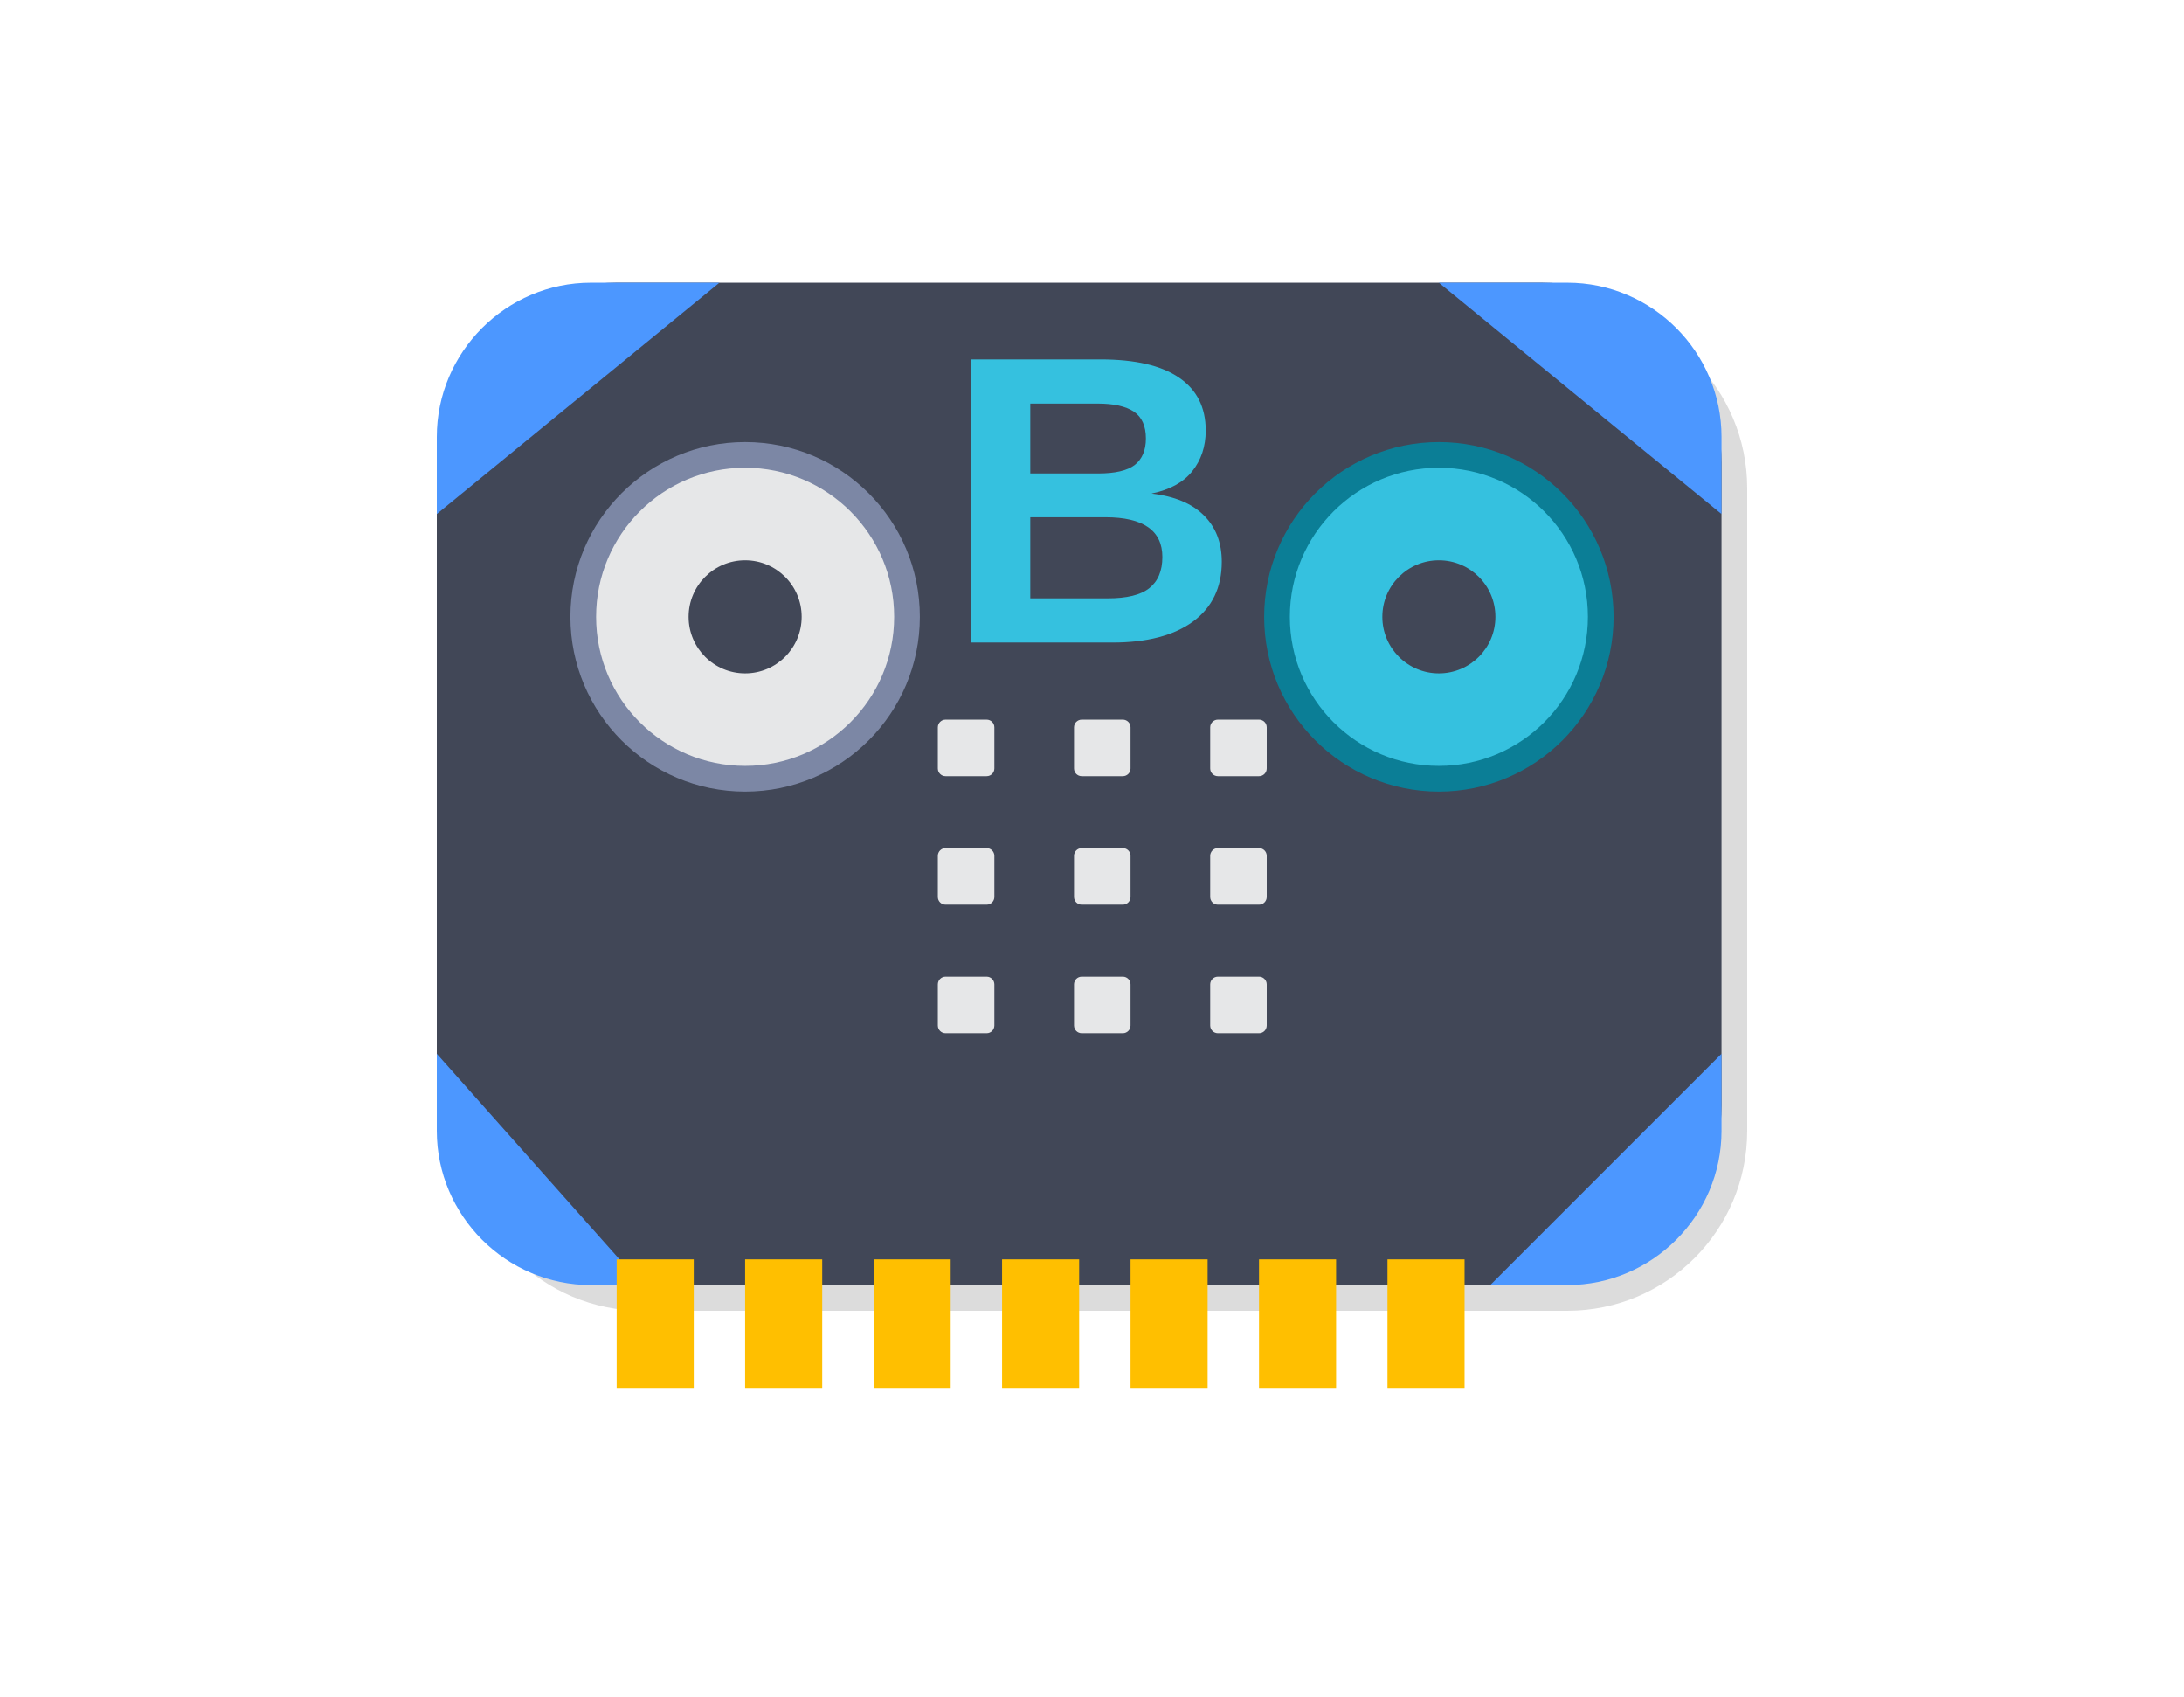
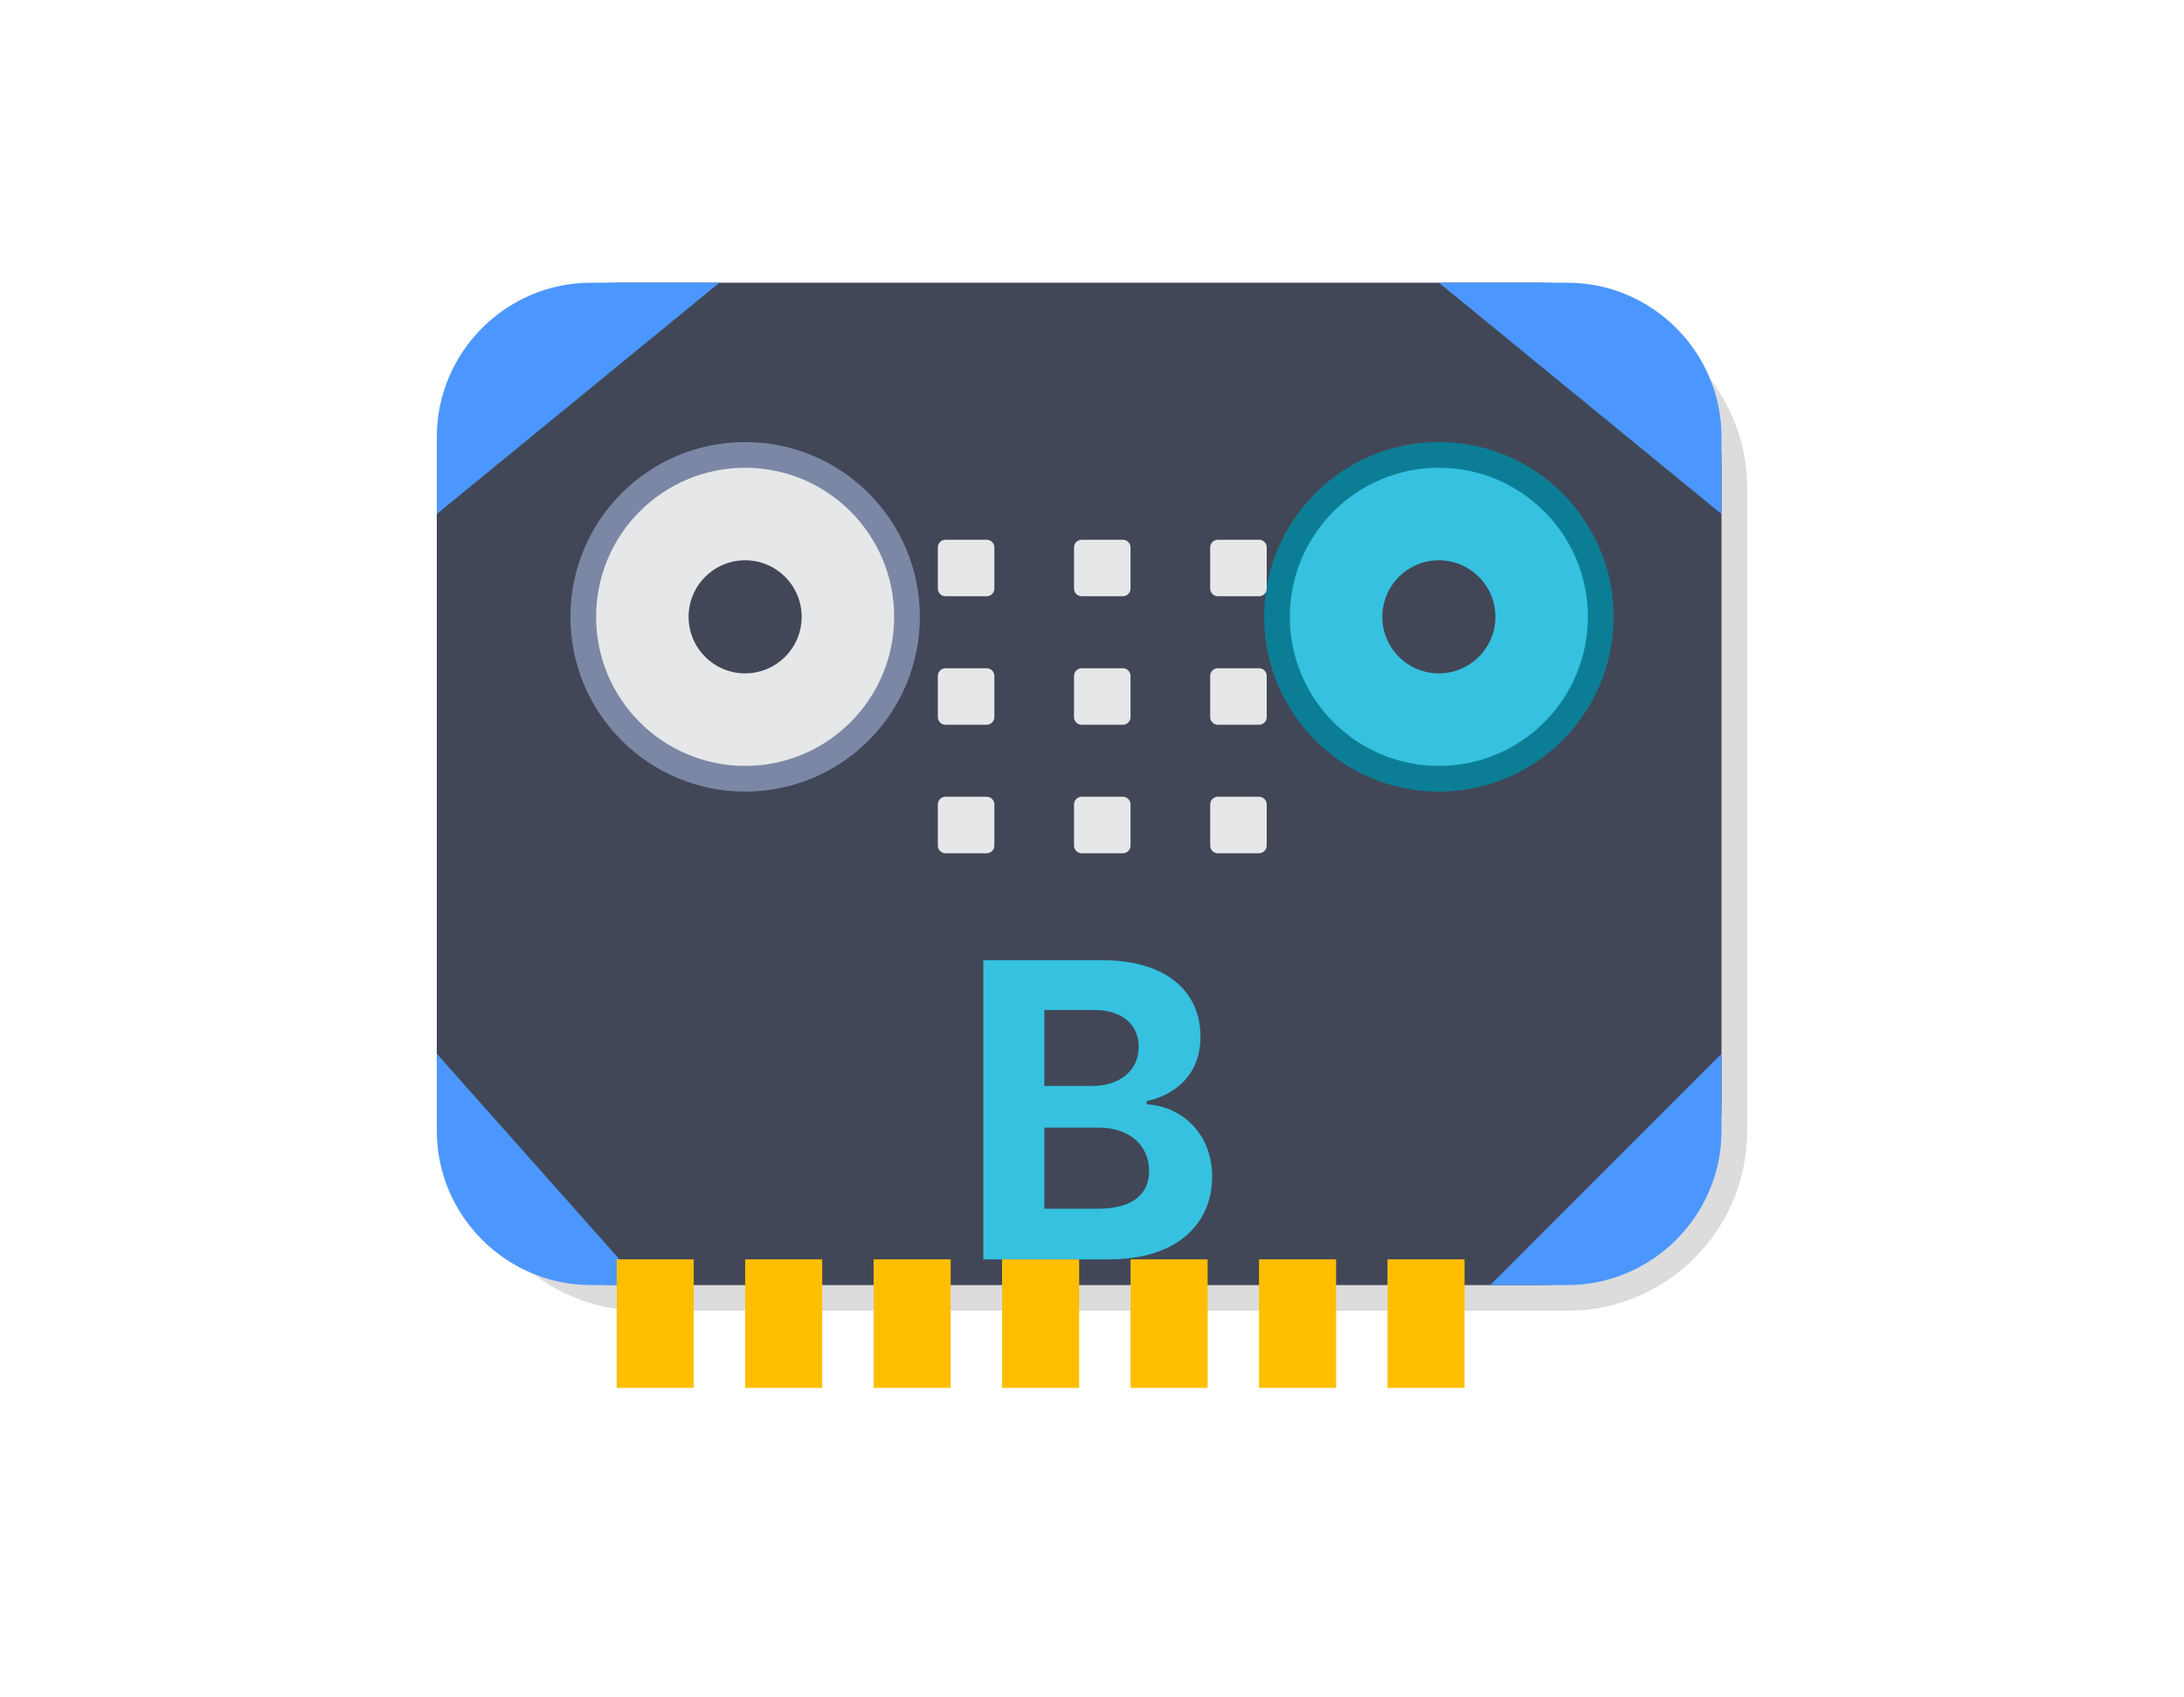
<svg xmlns="http://www.w3.org/2000/svg" width="85" height="66" viewBox="0 0 85 66">
  <rect x="18" y="12" width="50" height="39" rx="7" fill="#231f20" opacity="0.16" />
  <rect x="17" y="11" width="50" height="39" rx="7" fill="#414757" />
  <path d="M17 20v-3c0-3.3 2.7-6 6-6h5z" fill="#4c97ff" />
  <path d="M56 11h5c3.3 0 6 2.7 6 6v3z" fill="#4c97ff" />
  <path d="M17 41l8 9h-2c-3.3 0-6-2.7-6-6z" fill="#4c97ff" />
  <path d="M67 41v3c0 3.3-2.7 6-6 6h-3z" fill="#4c97ff" />
-   <circle cx="29" cy="24" r="6.3" fill="#e6e7e8" stroke="#7c87a5" />
-   <circle cx="56" cy="24" r="6.3" fill="#35c1df" stroke="#0b7e96" />
+   <circle cx="29" cy="24" r="6.3" fill="#e6e7e8" stroke="#7c87a5" stroke-width="1" />
+   <circle cx="56" cy="24" r="6.3" fill="#35c1df" stroke="#0b7e96" stroke-width="1" />
  <circle cx="29" cy="24" r="2.2" fill="#414757" />
  <circle cx="56" cy="24" r="2.2" fill="#414757" />
  <g fill="#e6e7e8">
-     <rect x="36.5" y="28" width="2.2" height="2.2" rx="0.3" />
-     <rect x="41.8" y="28" width="2.2" height="2.2" rx="0.3" />
-     <rect x="47.1" y="28" width="2.2" height="2.2" rx="0.3" />
-     <rect x="36.5" y="33" width="2.2" height="2.2" rx="0.3" />
-     <rect x="41.8" y="33" width="2.2" height="2.2" rx="0.3" />
-     <rect x="47.1" y="33" width="2.2" height="2.2" rx="0.3" />
-     <rect x="36.5" y="38" width="2.2" height="2.2" rx="0.3" />
-     <rect x="41.8" y="38" width="2.2" height="2.2" rx="0.3" />
-     <rect x="47.1" y="38" width="2.2" height="2.2" rx="0.3" />
+     <rect x="36.5" y="21" width="2.2" height="2.2" rx="0.3" />
+     <rect x="41.8" y="21" width="2.2" height="2.2" rx="0.3" />
+     <rect x="47.1" y="21" width="2.2" height="2.2" rx="0.3" />
+     <rect x="36.5" y="26" width="2.2" height="2.2" rx="0.3" />
+     <rect x="41.8" y="26" width="2.2" height="2.2" rx="0.3" />
+     <rect x="47.1" y="26" width="2.2" height="2.2" rx="0.3" />
+     <rect x="36.5" y="31" width="2.2" height="2.2" rx="0.3" />
+     <rect x="41.8" y="31" width="2.2" height="2.2" rx="0.3" />
+     <rect x="47.1" y="31" width="2.2" height="2.2" rx="0.3" />
  </g>
-   <text x="42.5" y="25" text-anchor="middle" font-family="Arial, sans-serif" font-size="16" font-weight="700" fill="#35c1df">B</text>
+   <text x="42.5" y="49" text-anchor="middle" font-family="Inter, Arial, sans-serif" font-size="16" font-weight="700" fill="#35c1df">B</text>
  <g fill="#ffbf00">
    <rect x="24" y="49" width="3" height="5" />
    <rect x="29" y="49" width="3" height="5" />
    <rect x="34" y="49" width="3" height="5" />
    <rect x="39" y="49" width="3" height="5" />
    <rect x="44" y="49" width="3" height="5" />
    <rect x="49" y="49" width="3" height="5" />
    <rect x="54" y="49" width="3" height="5" />
  </g>
</svg>
